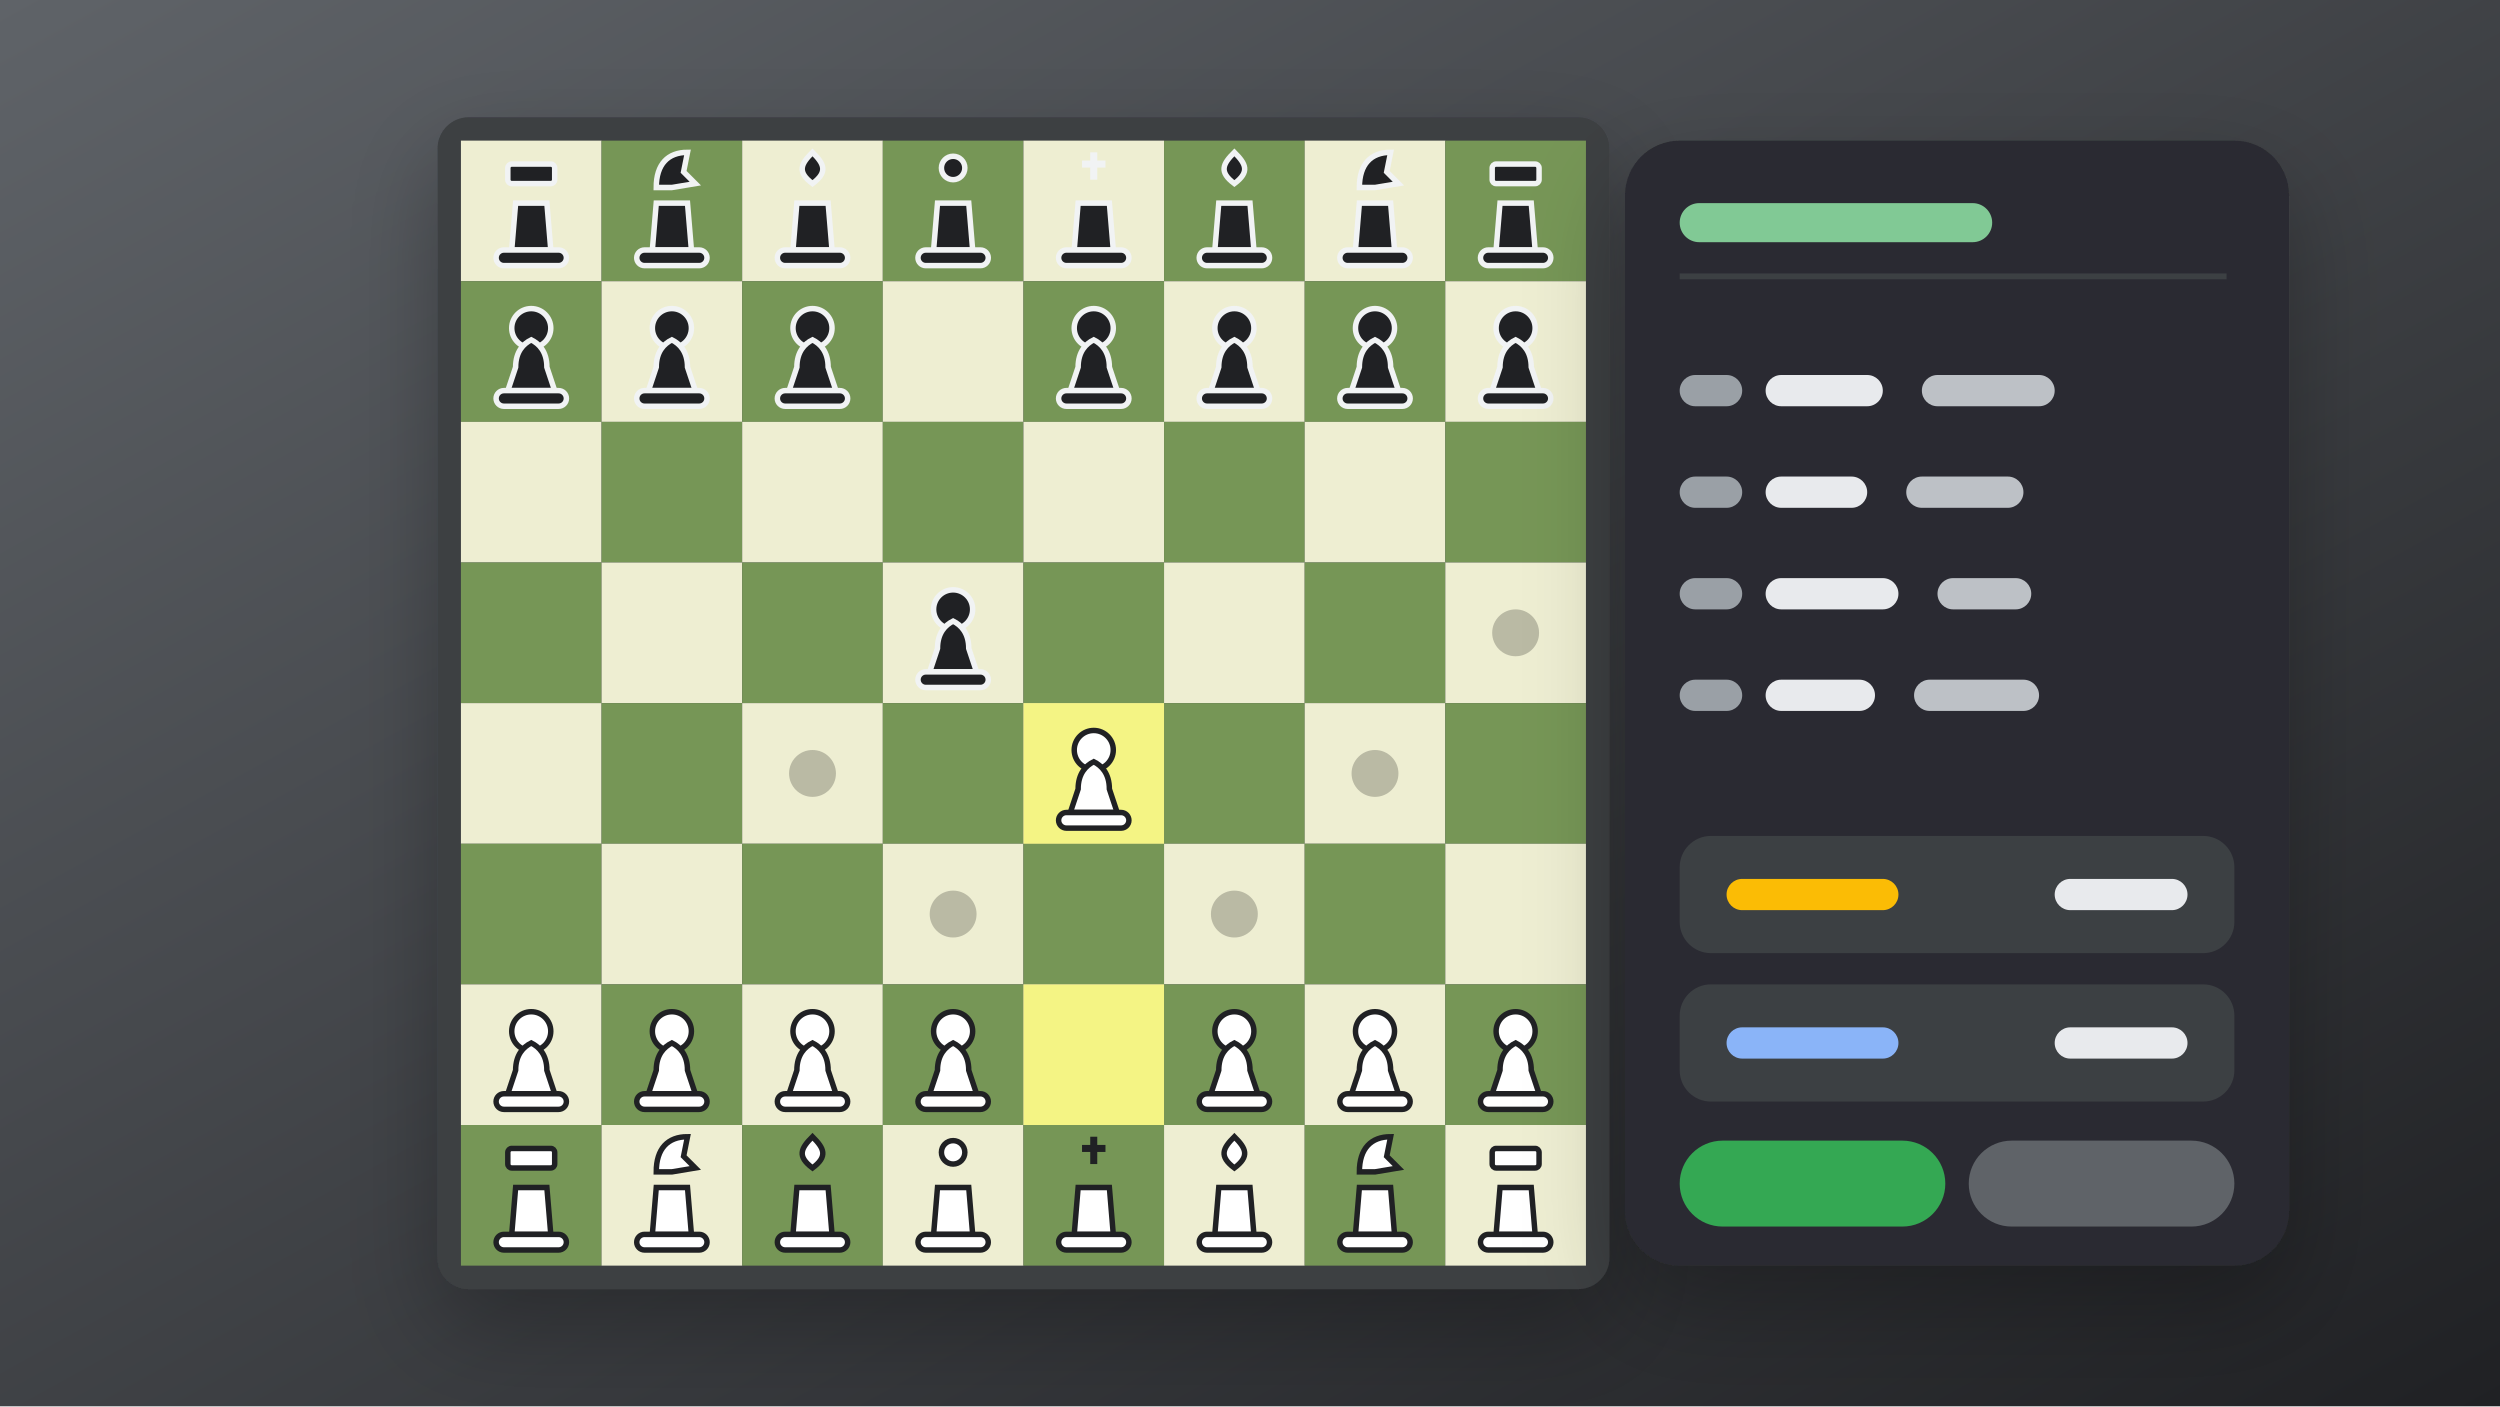
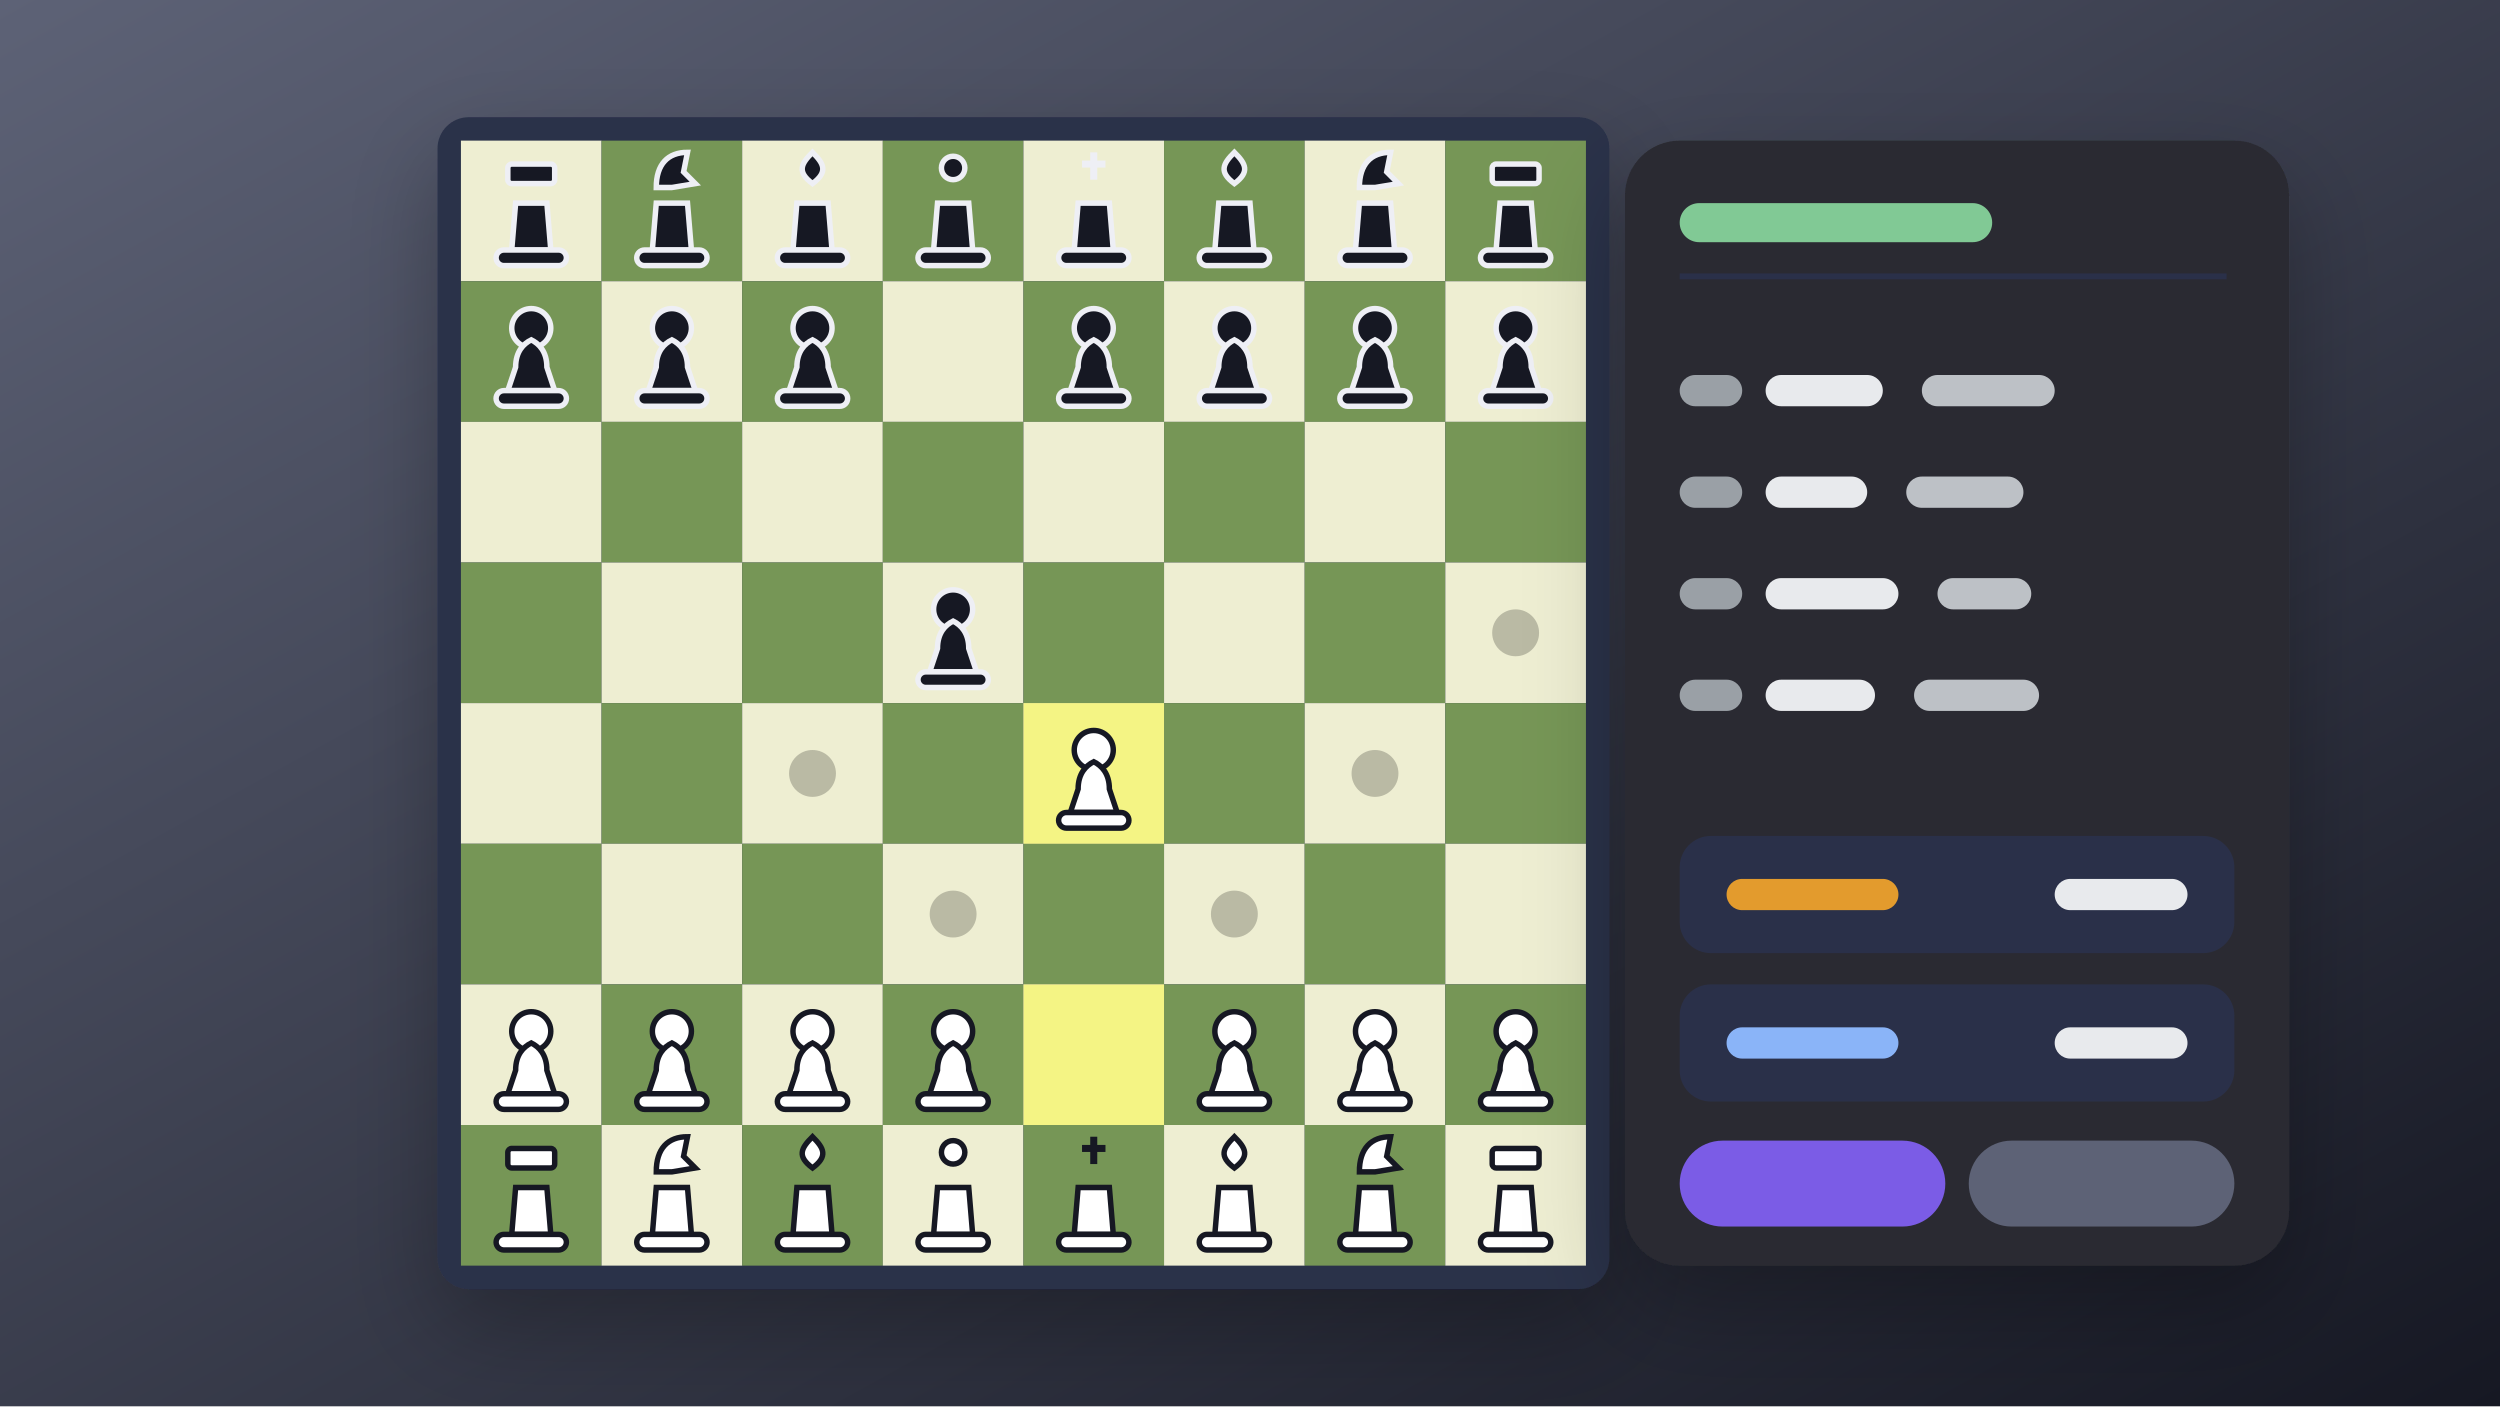
<svg xmlns="http://www.w3.org/2000/svg" viewBox="0 0 640 360">
  <defs>
    <linearGradient id="bg" x1="0" y1="0" x2="1" y2="1">
-       <stop offset="0" stop-color="#5f6368" />
-       <stop offset="1" stop-color="#202124" />
+       <stop offset="0" stop-color="#5d6276" />
+       <stop offset="1" stop-color="#161823" />
    </linearGradient>
    <filter id="sh" x="-20%" y="-20%" width="140%" height="160%">
      <feDropShadow dx="0" dy="10" stdDeviation="12" flood-color="#000" flood-opacity=".28" />
    </filter>
  </defs>
  <rect width="640" height="360" fill="url(#bg)" />
  <g filter="url(#sh)">
-     <rect x="112" y="30" width="300" height="300" rx="8" fill="#3c4043" />
+     <rect x="112" y="30" width="300" height="300" rx="8" fill="#2a3049" />
  </g>
  <rect x="118" y="36" width="36" height="36" fill="#eeeed2" />
  <rect x="154" y="36" width="36" height="36" fill="#769656" />
  <rect x="190" y="36" width="36" height="36" fill="#eeeed2" />
  <rect x="226" y="36" width="36" height="36" fill="#769656" />
  <rect x="262" y="36" width="36" height="36" fill="#eeeed2" />
  <rect x="298" y="36" width="36" height="36" fill="#769656" />
  <rect x="334" y="36" width="36" height="36" fill="#eeeed2" />
  <rect x="370" y="36" width="36" height="36" fill="#769656" />
  <rect x="118" y="72" width="36" height="36" fill="#769656" />
  <rect x="154" y="72" width="36" height="36" fill="#eeeed2" />
  <rect x="190" y="72" width="36" height="36" fill="#769656" />
  <rect x="226" y="72" width="36" height="36" fill="#eeeed2" />
  <rect x="262" y="72" width="36" height="36" fill="#769656" />
  <rect x="298" y="72" width="36" height="36" fill="#eeeed2" />
  <rect x="334" y="72" width="36" height="36" fill="#769656" />
  <rect x="370" y="72" width="36" height="36" fill="#eeeed2" />
  <rect x="118" y="108" width="36" height="36" fill="#eeeed2" />
  <rect x="154" y="108" width="36" height="36" fill="#769656" />
  <rect x="190" y="108" width="36" height="36" fill="#eeeed2" />
  <rect x="226" y="108" width="36" height="36" fill="#769656" />
  <rect x="262" y="108" width="36" height="36" fill="#eeeed2" />
  <rect x="298" y="108" width="36" height="36" fill="#769656" />
  <rect x="334" y="108" width="36" height="36" fill="#eeeed2" />
  <rect x="370" y="108" width="36" height="36" fill="#769656" />
  <rect x="118" y="144" width="36" height="36" fill="#769656" />
  <rect x="154" y="144" width="36" height="36" fill="#eeeed2" />
  <rect x="190" y="144" width="36" height="36" fill="#769656" />
  <rect x="226" y="144" width="36" height="36" fill="#eeeed2" />
  <rect x="262" y="144" width="36" height="36" fill="#769656" />
  <rect x="298" y="144" width="36" height="36" fill="#eeeed2" />
  <rect x="334" y="144" width="36" height="36" fill="#769656" />
  <rect x="370" y="144" width="36" height="36" fill="#eeeed2" />
  <rect x="118" y="180" width="36" height="36" fill="#eeeed2" />
  <rect x="154" y="180" width="36" height="36" fill="#769656" />
  <rect x="190" y="180" width="36" height="36" fill="#eeeed2" />
  <rect x="226" y="180" width="36" height="36" fill="#769656" />
  <rect x="262" y="180" width="36" height="36" fill="#eeeed2" />
  <rect x="298" y="180" width="36" height="36" fill="#769656" />
  <rect x="334" y="180" width="36" height="36" fill="#eeeed2" />
  <rect x="370" y="180" width="36" height="36" fill="#769656" />
  <rect x="118" y="216" width="36" height="36" fill="#769656" />
  <rect x="154" y="216" width="36" height="36" fill="#eeeed2" />
  <rect x="190" y="216" width="36" height="36" fill="#769656" />
  <rect x="226" y="216" width="36" height="36" fill="#eeeed2" />
  <rect x="262" y="216" width="36" height="36" fill="#769656" />
  <rect x="298" y="216" width="36" height="36" fill="#eeeed2" />
  <rect x="334" y="216" width="36" height="36" fill="#769656" />
  <rect x="370" y="216" width="36" height="36" fill="#eeeed2" />
  <rect x="118" y="252" width="36" height="36" fill="#eeeed2" />
  <rect x="154" y="252" width="36" height="36" fill="#769656" />
  <rect x="190" y="252" width="36" height="36" fill="#eeeed2" />
  <rect x="226" y="252" width="36" height="36" fill="#769656" />
  <rect x="262" y="252" width="36" height="36" fill="#eeeed2" />
  <rect x="298" y="252" width="36" height="36" fill="#769656" />
  <rect x="334" y="252" width="36" height="36" fill="#eeeed2" />
  <rect x="370" y="252" width="36" height="36" fill="#769656" />
  <rect x="118" y="288" width="36" height="36" fill="#769656" />
  <rect x="154" y="288" width="36" height="36" fill="#eeeed2" />
  <rect x="190" y="288" width="36" height="36" fill="#769656" />
  <rect x="226" y="288" width="36" height="36" fill="#eeeed2" />
  <rect x="262" y="288" width="36" height="36" fill="#769656" />
  <rect x="298" y="288" width="36" height="36" fill="#eeeed2" />
  <rect x="334" y="288" width="36" height="36" fill="#769656" />
  <rect x="370" y="288" width="36" height="36" fill="#eeeed2" />
  <rect x="262" y="252" width="36" height="36" fill="#f6f669" opacity=".75" />
  <rect x="262" y="180" width="36" height="36" fill="#f6f669" opacity=".75" />
  <circle cx="316.0" cy="234.0" r="6" fill="#000" opacity=".22" />
  <circle cx="352.0" cy="198.0" r="6" fill="#000" opacity=".22" />
  <circle cx="388.0" cy="162.0" r="6" fill="#000" opacity=".22" />
  <circle cx="244.0" cy="234.0" r="6" fill="#000" opacity=".22" />
  <circle cx="208.0" cy="198.0" r="6" fill="#000" opacity=".22" />
-   <g fill="#202124" stroke="#f1f3f4" stroke-width="1.4">
+   <g fill="#161823" stroke="#eeeff5" stroke-width="1.4">
    <rect x="130.0" y="42.0" width="12" height="5" rx="1" />
    <path d="M131.0 64.0h10l-1-12h-8z" />
    <rect x="127.0" y="64.0" width="18" height="4" rx="2" />
  </g>
-   <g fill="#fff" stroke="#202124" stroke-width="1.4">
+   <g fill="#fff" stroke="#161823" stroke-width="1.4">
    <rect x="130.0" y="294.0" width="12" height="5" rx="1" />
    <path d="M131.0 316.0h10l-1-12h-8z" />
    <rect x="127.0" y="316.0" width="18" height="4" rx="2" />
  </g>
-   <g fill="#202124" stroke="#f1f3f4" stroke-width="1.4">
+   <g fill="#161823" stroke="#eeeff5" stroke-width="1.4">
    <path d="M168.0 48.0c0-6 3-9 8-9l-1 5 3 3-6 1z" />
    <path d="M167.0 64.0h10l-1-12h-8z" />
    <rect x="163.0" y="64.0" width="18" height="4" rx="2" />
  </g>
-   <g fill="#fff" stroke="#202124" stroke-width="1.4">
+   <g fill="#fff" stroke="#161823" stroke-width="1.4">
    <path d="M168.0 300.0c0-6 3-9 8-9l-1 5 3 3-6 1z" />
    <path d="M167.0 316.0h10l-1-12h-8z" />
    <rect x="163.0" y="316.0" width="18" height="4" rx="2" />
  </g>
-   <g fill="#202124" stroke="#f1f3f4" stroke-width="1.4">
+   <g fill="#161823" stroke="#eeeff5" stroke-width="1.4">
    <path d="M208.0 39.0c3 3 4 5 0 8-4-3-3-5 0-8z" />
    <path d="M203.0 64.0h10l-1-12h-8z" />
    <rect x="199.0" y="64.0" width="18" height="4" rx="2" />
  </g>
-   <g fill="#fff" stroke="#202124" stroke-width="1.4">
+   <g fill="#fff" stroke="#161823" stroke-width="1.4">
    <path d="M208.0 291.0c3 3 4 5 0 8-4-3-3-5 0-8z" />
    <path d="M203.0 316.0h10l-1-12h-8z" />
    <rect x="199.0" y="316.0" width="18" height="4" rx="2" />
  </g>
-   <g fill="#202124" stroke="#f1f3f4" stroke-width="1.4">
+   <g fill="#161823" stroke="#eeeff5" stroke-width="1.4">
    <circle cx="244.0" cy="43.0" r="3" />
    <path d="M239.0 64.0h10l-1-12h-8z" />
    <rect x="235.0" y="64.0" width="18" height="4" rx="2" />
  </g>
-   <g fill="#fff" stroke="#202124" stroke-width="1.4">
+   <g fill="#fff" stroke="#161823" stroke-width="1.4">
    <circle cx="244.0" cy="295.0" r="3" />
    <path d="M239.0 316.0h10l-1-12h-8z" />
    <rect x="235.0" y="316.0" width="18" height="4" rx="2" />
  </g>
-   <g fill="#202124" stroke="#f1f3f4" stroke-width="1.4">
+   <g fill="#161823" stroke="#eeeff5" stroke-width="1.4">
    <path d="M280.0 39.0v7M277.0 42.0h6" stroke-width="1.8" />
    <path d="M275.0 64.0h10l-1-12h-8z" />
    <rect x="271.0" y="64.0" width="18" height="4" rx="2" />
  </g>
-   <g fill="#fff" stroke="#202124" stroke-width="1.4">
+   <g fill="#fff" stroke="#161823" stroke-width="1.4">
    <path d="M280.0 291.0v7M277.0 294.0h6" stroke-width="1.8" />
    <path d="M275.0 316.0h10l-1-12h-8z" />
    <rect x="271.0" y="316.0" width="18" height="4" rx="2" />
  </g>
-   <g fill="#202124" stroke="#f1f3f4" stroke-width="1.4">
+   <g fill="#161823" stroke="#eeeff5" stroke-width="1.4">
    <path d="M316.0 39.0c3 3 4 5 0 8-4-3-3-5 0-8z" />
    <path d="M311.0 64.0h10l-1-12h-8z" />
    <rect x="307.0" y="64.0" width="18" height="4" rx="2" />
  </g>
-   <g fill="#fff" stroke="#202124" stroke-width="1.4">
+   <g fill="#fff" stroke="#161823" stroke-width="1.4">
    <path d="M316.0 291.0c3 3 4 5 0 8-4-3-3-5 0-8z" />
    <path d="M311.0 316.0h10l-1-12h-8z" />
    <rect x="307.0" y="316.0" width="18" height="4" rx="2" />
  </g>
-   <g fill="#202124" stroke="#f1f3f4" stroke-width="1.4">
+   <g fill="#161823" stroke="#eeeff5" stroke-width="1.4">
    <path d="M348.0 48.0c0-6 3-9 8-9l-1 5 3 3-6 1z" />
    <path d="M347.0 64.0h10l-1-12h-8z" />
    <rect x="343.0" y="64.0" width="18" height="4" rx="2" />
  </g>
-   <g fill="#fff" stroke="#202124" stroke-width="1.4">
+   <g fill="#fff" stroke="#161823" stroke-width="1.4">
    <path d="M348.0 300.0c0-6 3-9 8-9l-1 5 3 3-6 1z" />
    <path d="M347.0 316.0h10l-1-12h-8z" />
    <rect x="343.0" y="316.0" width="18" height="4" rx="2" />
  </g>
-   <g fill="#202124" stroke="#f1f3f4" stroke-width="1.4">
+   <g fill="#161823" stroke="#eeeff5" stroke-width="1.4">
    <rect x="382.0" y="42.0" width="12" height="5" rx="1" />
    <path d="M383.0 64.0h10l-1-12h-8z" />
    <rect x="379.0" y="64.0" width="18" height="4" rx="2" />
  </g>
-   <g fill="#fff" stroke="#202124" stroke-width="1.4">
+   <g fill="#fff" stroke="#161823" stroke-width="1.4">
    <rect x="382.0" y="294.0" width="12" height="5" rx="1" />
    <path d="M383.0 316.0h10l-1-12h-8z" />
    <rect x="379.0" y="316.0" width="18" height="4" rx="2" />
  </g>
-   <g fill="#202124" stroke="#f1f3f4" stroke-width="1.4">
+   <g fill="#161823" stroke="#eeeff5" stroke-width="1.4">
    <circle cx="136.0" cy="84.0" r="5" />
    <path d="M130.0 100.0h12l-2-6c0-4-2-6-4-7-2 1-4 3-4 7z" />
    <rect x="127.0" y="100.0" width="18" height="4" rx="2" />
  </g>
-   <g fill="#fff" stroke="#202124" stroke-width="1.4">
+   <g fill="#fff" stroke="#161823" stroke-width="1.4">
    <circle cx="136.0" cy="264.0" r="5" />
    <path d="M130.0 280.0h12l-2-6c0-4-2-6-4-7-2 1-4 3-4 7z" />
    <rect x="127.0" y="280.0" width="18" height="4" rx="2" />
  </g>
-   <g fill="#202124" stroke="#f1f3f4" stroke-width="1.4">
+   <g fill="#161823" stroke="#eeeff5" stroke-width="1.4">
    <circle cx="172.0" cy="84.0" r="5" />
    <path d="M166.0 100.0h12l-2-6c0-4-2-6-4-7-2 1-4 3-4 7z" />
    <rect x="163.0" y="100.0" width="18" height="4" rx="2" />
  </g>
-   <g fill="#fff" stroke="#202124" stroke-width="1.4">
+   <g fill="#fff" stroke="#161823" stroke-width="1.4">
    <circle cx="172.0" cy="264.0" r="5" />
    <path d="M166.0 280.0h12l-2-6c0-4-2-6-4-7-2 1-4 3-4 7z" />
    <rect x="163.0" y="280.0" width="18" height="4" rx="2" />
  </g>
-   <g fill="#202124" stroke="#f1f3f4" stroke-width="1.4">
+   <g fill="#161823" stroke="#eeeff5" stroke-width="1.4">
    <circle cx="208.0" cy="84.0" r="5" />
    <path d="M202.0 100.0h12l-2-6c0-4-2-6-4-7-2 1-4 3-4 7z" />
    <rect x="199.0" y="100.0" width="18" height="4" rx="2" />
  </g>
-   <g fill="#fff" stroke="#202124" stroke-width="1.4">
+   <g fill="#fff" stroke="#161823" stroke-width="1.4">
    <circle cx="208.0" cy="264.0" r="5" />
    <path d="M202.0 280.0h12l-2-6c0-4-2-6-4-7-2 1-4 3-4 7z" />
    <rect x="199.0" y="280.0" width="18" height="4" rx="2" />
  </g>
-   <g fill="#fff" stroke="#202124" stroke-width="1.4">
+   <g fill="#fff" stroke="#161823" stroke-width="1.4">
    <circle cx="244.0" cy="264.0" r="5" />
    <path d="M238.0 280.0h12l-2-6c0-4-2-6-4-7-2 1-4 3-4 7z" />
    <rect x="235.0" y="280.0" width="18" height="4" rx="2" />
  </g>
-   <g fill="#202124" stroke="#f1f3f4" stroke-width="1.4">
+   <g fill="#161823" stroke="#eeeff5" stroke-width="1.4">
    <circle cx="280.0" cy="84.0" r="5" />
    <path d="M274.0 100.0h12l-2-6c0-4-2-6-4-7-2 1-4 3-4 7z" />
    <rect x="271.0" y="100.0" width="18" height="4" rx="2" />
  </g>
-   <g fill="#202124" stroke="#f1f3f4" stroke-width="1.4">
+   <g fill="#161823" stroke="#eeeff5" stroke-width="1.4">
    <circle cx="316.0" cy="84.0" r="5" />
    <path d="M310.0 100.0h12l-2-6c0-4-2-6-4-7-2 1-4 3-4 7z" />
    <rect x="307.0" y="100.0" width="18" height="4" rx="2" />
  </g>
-   <g fill="#fff" stroke="#202124" stroke-width="1.4">
+   <g fill="#fff" stroke="#161823" stroke-width="1.4">
    <circle cx="316.0" cy="264.0" r="5" />
    <path d="M310.0 280.0h12l-2-6c0-4-2-6-4-7-2 1-4 3-4 7z" />
    <rect x="307.0" y="280.0" width="18" height="4" rx="2" />
  </g>
-   <g fill="#202124" stroke="#f1f3f4" stroke-width="1.4">
+   <g fill="#161823" stroke="#eeeff5" stroke-width="1.4">
    <circle cx="352.0" cy="84.0" r="5" />
    <path d="M346.0 100.0h12l-2-6c0-4-2-6-4-7-2 1-4 3-4 7z" />
    <rect x="343.0" y="100.0" width="18" height="4" rx="2" />
  </g>
-   <g fill="#fff" stroke="#202124" stroke-width="1.4">
+   <g fill="#fff" stroke="#161823" stroke-width="1.4">
    <circle cx="352.0" cy="264.0" r="5" />
    <path d="M346.0 280.0h12l-2-6c0-4-2-6-4-7-2 1-4 3-4 7z" />
    <rect x="343.0" y="280.0" width="18" height="4" rx="2" />
  </g>
-   <g fill="#202124" stroke="#f1f3f4" stroke-width="1.4">
+   <g fill="#161823" stroke="#eeeff5" stroke-width="1.4">
    <circle cx="388.0" cy="84.0" r="5" />
    <path d="M382.0 100.0h12l-2-6c0-4-2-6-4-7-2 1-4 3-4 7z" />
    <rect x="379.0" y="100.0" width="18" height="4" rx="2" />
  </g>
-   <g fill="#fff" stroke="#202124" stroke-width="1.4">
+   <g fill="#fff" stroke="#161823" stroke-width="1.4">
    <circle cx="388.0" cy="264.0" r="5" />
    <path d="M382.0 280.0h12l-2-6c0-4-2-6-4-7-2 1-4 3-4 7z" />
    <rect x="379.0" y="280.0" width="18" height="4" rx="2" />
  </g>
-   <g fill="#202124" stroke="#f1f3f4" stroke-width="1.4">
+   <g fill="#161823" stroke="#eeeff5" stroke-width="1.4">
    <circle cx="244.0" cy="156.0" r="5" />
    <path d="M238.0 172.0h12l-2-6c0-4-2-6-4-7-2 1-4 3-4 7z" />
    <rect x="235.0" y="172.0" width="18" height="4" rx="2" />
  </g>
-   <g fill="#fff" stroke="#202124" stroke-width="1.4">
+   <g fill="#fff" stroke="#161823" stroke-width="1.4">
    <circle cx="280.0" cy="192.0" r="5" />
    <path d="M274.0 208.0h12l-2-6c0-4-2-6-4-7-2 1-4 3-4 7z" />
    <rect x="271.0" y="208.0" width="18" height="4" rx="2" />
  </g>
  <g filter="url(#sh)">
    <rect x="416" y="36" width="170" height="288" rx="14" fill="#2b2c30" />
  </g>
  <rect x="430" y="52" width="80" height="10" rx="5" fill="#81c995" />
-   <rect x="430" y="70" width="140" height="1.5" fill="#3c4043" />
+   <rect x="430" y="70" width="140" height="1.5" fill="#2a3049" />
  <rect x="430" y="96" width="16" height="8" rx="4" fill="#9aa0a6" />
  <rect x="452" y="96" width="30" height="8" rx="4" fill="#e8eaed" />
  <rect x="492" y="96" width="34" height="8" rx="4" fill="#bdc1c6" />
  <rect x="430" y="122" width="16" height="8" rx="4" fill="#9aa0a6" />
  <rect x="452" y="122" width="26" height="8" rx="4" fill="#e8eaed" />
  <rect x="488" y="122" width="30" height="8" rx="4" fill="#bdc1c6" />
  <rect x="430" y="148" width="16" height="8" rx="4" fill="#9aa0a6" />
  <rect x="452" y="148" width="34" height="8" rx="4" fill="#e8eaed" />
  <rect x="496" y="148" width="24" height="8" rx="4" fill="#bdc1c6" />
  <rect x="430" y="174" width="16" height="8" rx="4" fill="#9aa0a6" />
  <rect x="452" y="174" width="28" height="8" rx="4" fill="#e8eaed" />
  <rect x="490" y="174" width="32" height="8" rx="4" fill="#bdc1c6" />
-   <rect x="430" y="214" width="142" height="30" rx="8" fill="#3c4043" />
-   <rect x="442" y="225" width="44" height="8" rx="4" fill="#fbbc05" />
+   <rect x="430" y="214" width="142" height="30" rx="8" fill="#2a3049" />
+   <rect x="442" y="225" width="44" height="8" rx="4" fill="#e39b2d" />
  <rect x="526" y="225" width="34" height="8" rx="4" fill="#e8eaed" />
-   <rect x="430" y="252" width="142" height="30" rx="8" fill="#3c4043" />
+   <rect x="430" y="252" width="142" height="30" rx="8" fill="#2a3049" />
  <rect x="442" y="263" width="44" height="8" rx="4" fill="#8ab4f8" />
  <rect x="526" y="263" width="34" height="8" rx="4" fill="#e8eaed" />
-   <rect x="430" y="292" width="68" height="22" rx="11" fill="#34a853" />
-   <rect x="504" y="292" width="68" height="22" rx="11" fill="#5f6368" />
+   <rect x="430" y="292" width="68" height="22" rx="11" fill="#7b5ce6" />
+   <rect x="504" y="292" width="68" height="22" rx="11" fill="#5d6276" />
</svg>
